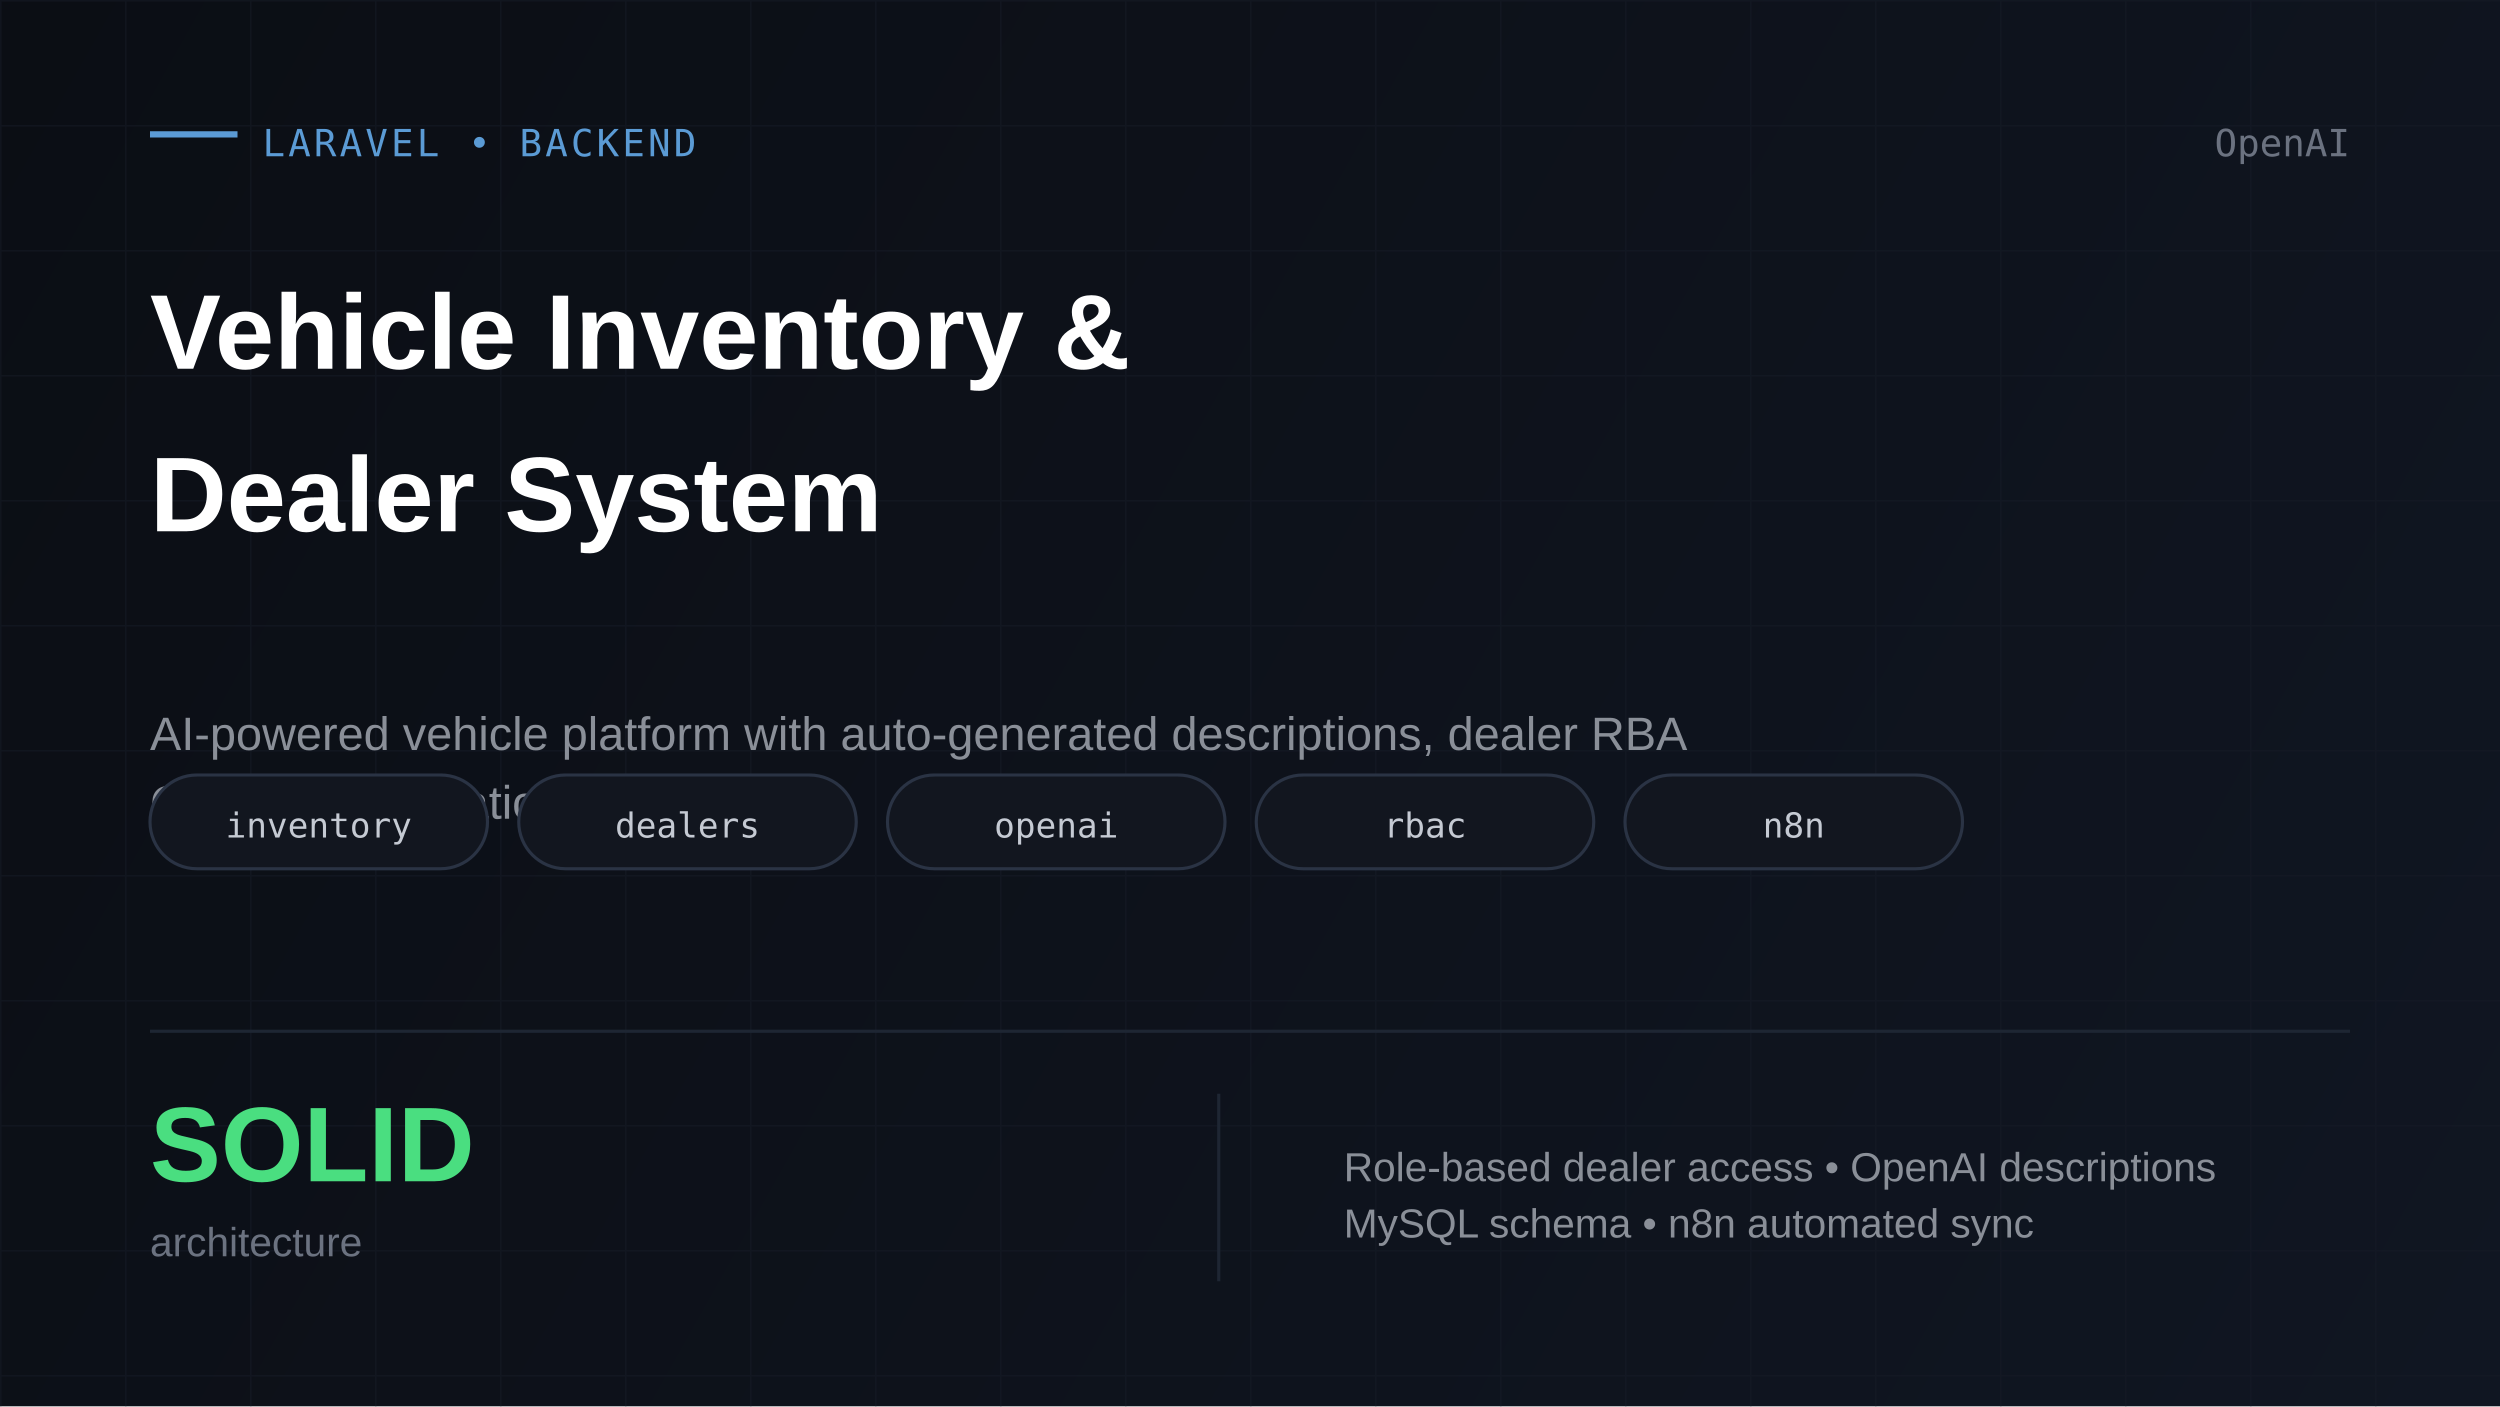
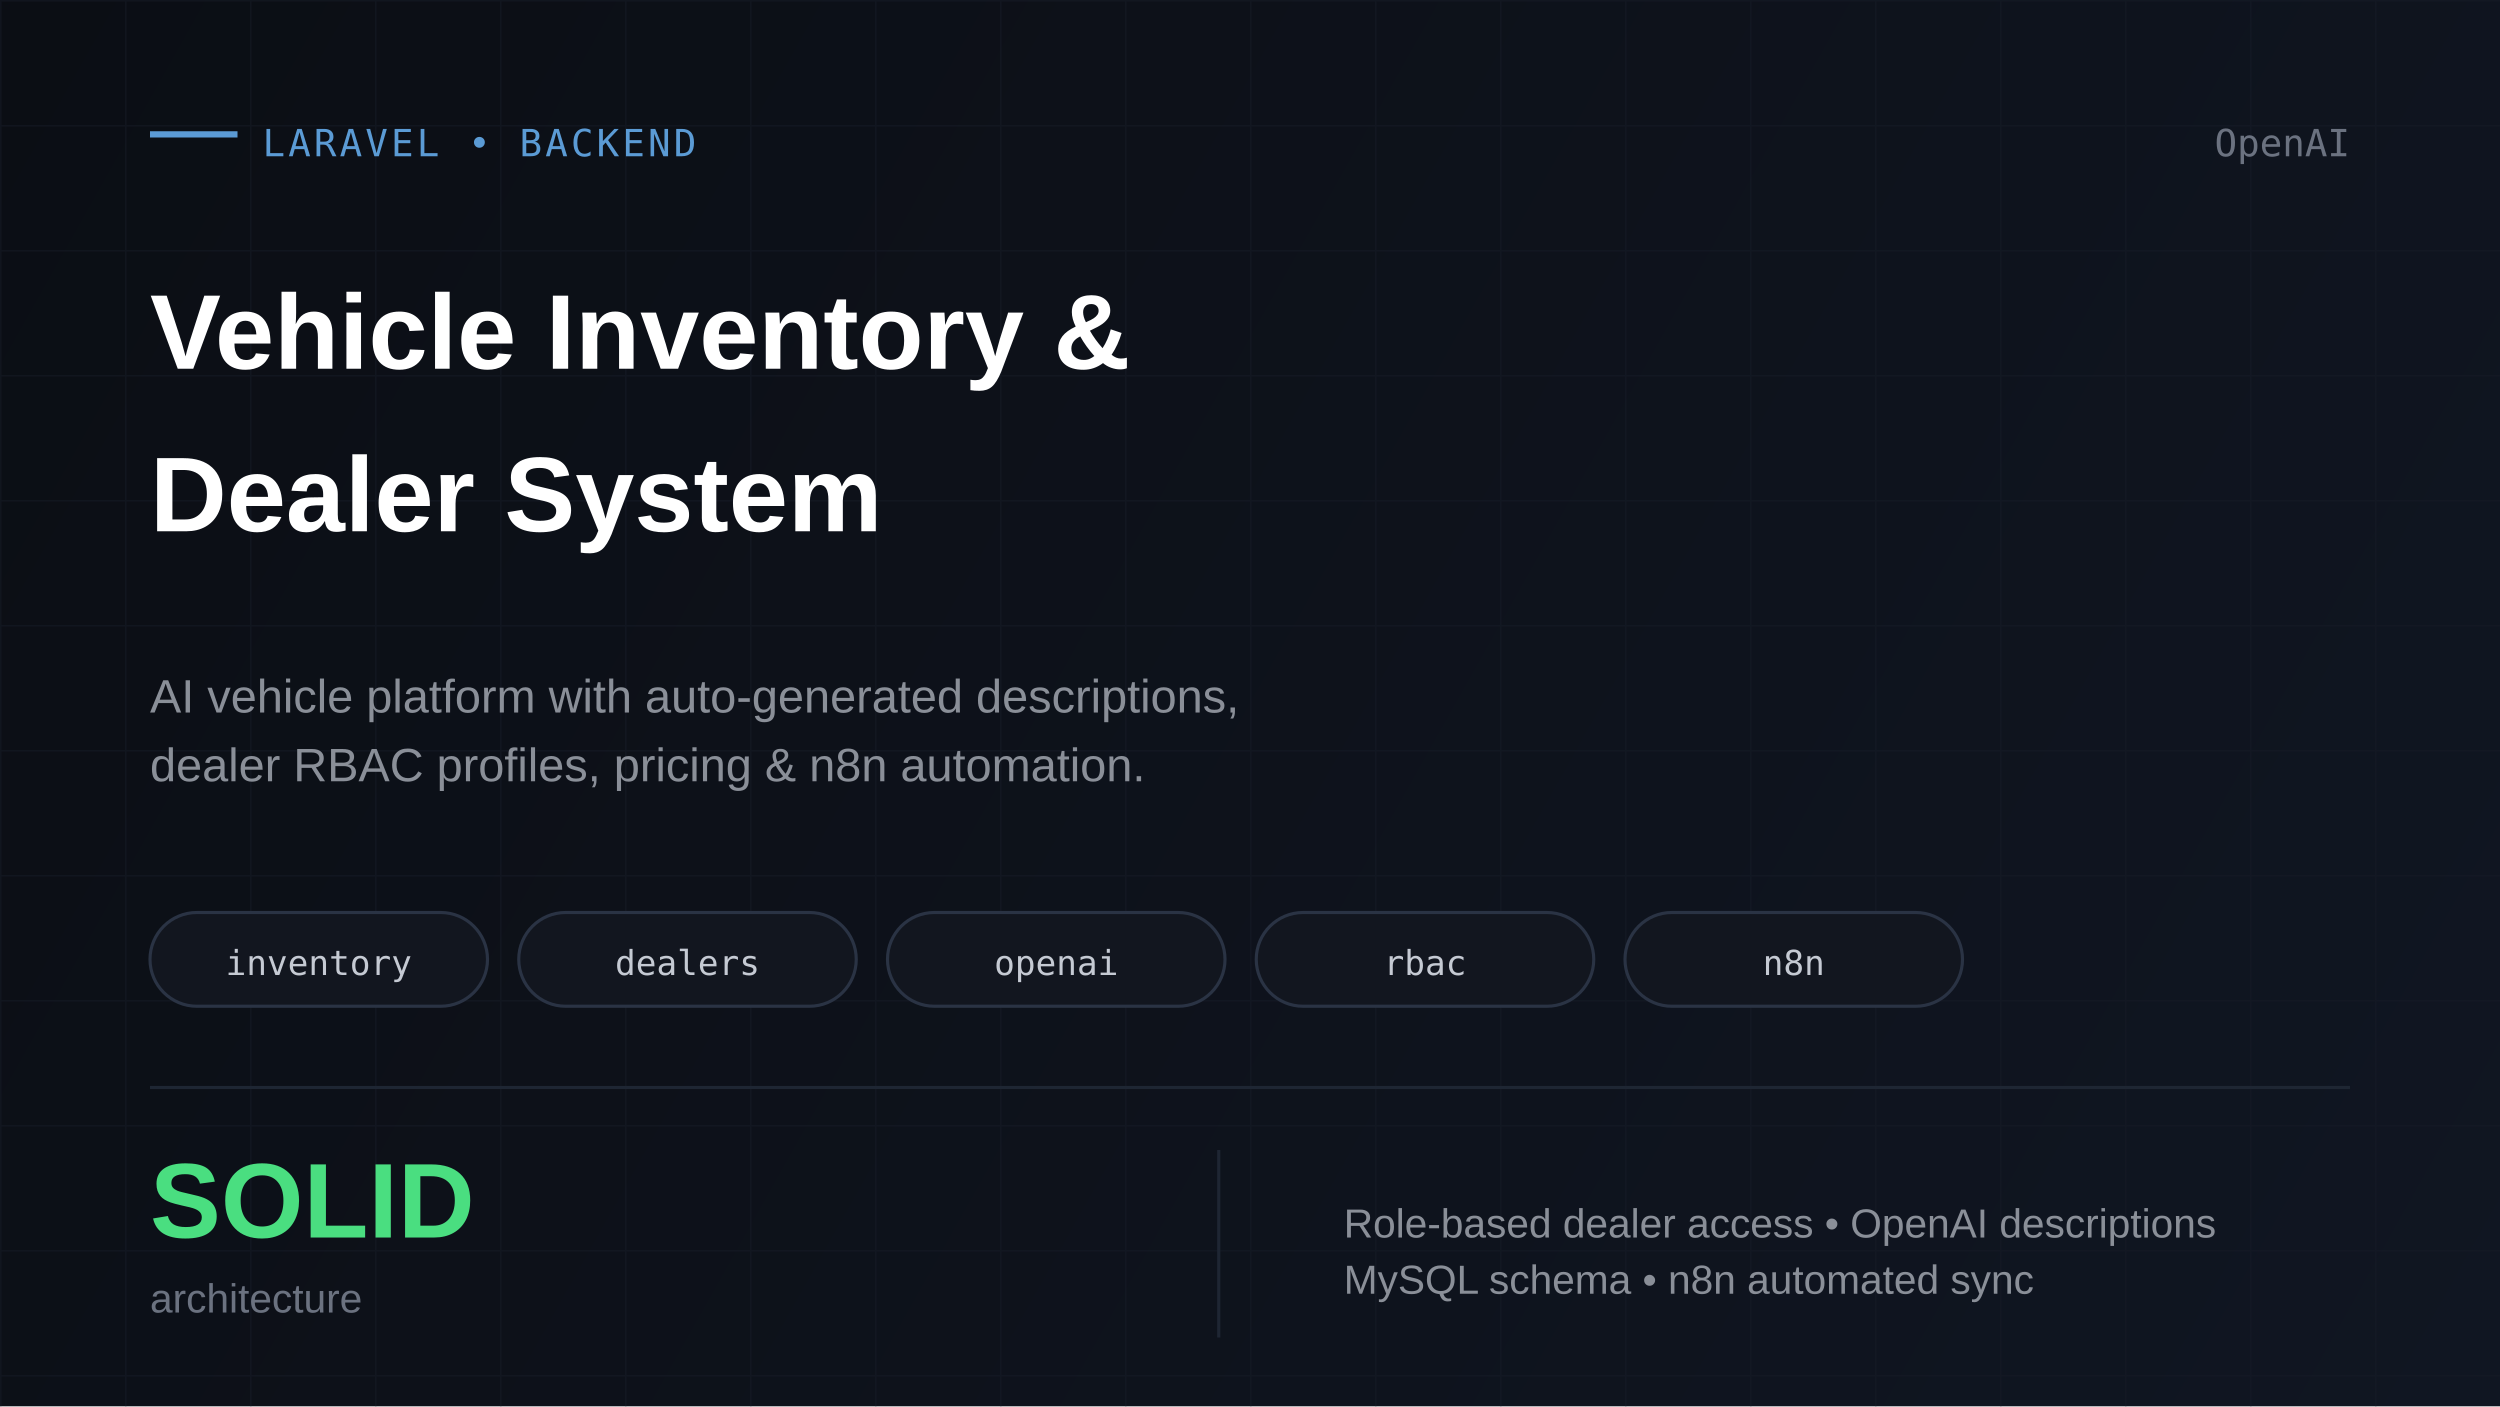
- <svg xmlns="http://www.w3.org/2000/svg" width="800" height="450" viewBox="0 0 800 450" role="img">
+ <svg xmlns="http://www.w3.org/2000/svg" width="800" height="450" viewBox="0 0 800 450" role="img" aria-label="Vehicle Inventory &amp; Dealer System">
  <defs>
-     <pattern id="grid" width="40" height="40" patternUnits="userSpaceOnUse">
+     <pattern id="grid-vehicle" width="40" height="40" patternUnits="userSpaceOnUse">
      <path d="M 40 0 L 0 0 0 40" fill="none" stroke="#151B26" stroke-width="1" />
    </pattern>
-     <linearGradient id="bg" x1="0" y1="0" x2="800" y2="450" gradientUnits="userSpaceOnUse">
+     <linearGradient id="bg-vehicle" x1="0" y1="0" x2="800" y2="450" gradientUnits="userSpaceOnUse">
      <stop offset="0%" stop-color="#0B0E14" />
      <stop offset="100%" stop-color="#101622" />
    </linearGradient>
  </defs>
-   <rect width="800" height="450" fill="url(#bg)" />
-   <rect width="800" height="450" fill="url(#grid)" opacity="0.55" />
+   <rect width="800" height="450" fill="url(#bg-vehicle)" />
+   <rect width="800" height="450" fill="url(#grid-vehicle)" opacity="0.55" />
  <rect x="48" y="42" width="28" height="2" fill="#5B9BD5" />
  <text x="84" y="50" fill="#5B9BD5" font-family="Consolas, monospace" font-size="12" letter-spacing="1">LARAVEL • BACKEND</text>
  <text x="752" y="50" fill="#6B7280" font-family="Consolas, monospace" font-size="12" text-anchor="end">OpenAI</text>
  <text x="48" y="118" fill="#FFFFFF" font-family="Arial, Helvetica, sans-serif" font-size="34" font-weight="700">
    <tspan x="48" dy="0">Vehicle Inventory &amp;</tspan>
    <tspan x="48" dy="52">Dealer System</tspan>
  </text>
-   <text x="48" y="240" fill="#8A8F98" font-family="Arial, Helvetica, sans-serif" font-size="15">
-     <tspan x="48" dy="0">AI-powered vehicle platform with auto-generated descriptions, dealer RBA</tspan>
-     <tspan x="48" dy="22">C &amp; n8n automation.</tspan>
+   <text x="48" y="228" fill="#8A8F98" font-family="Arial, Helvetica, sans-serif" font-size="15">
+     <tspan x="48" dy="0">AI vehicle platform with auto-generated descriptions,</tspan>
+     <tspan x="48" dy="22">dealer RBAC profiles, pricing &amp; n8n automation.</tspan>
  </text>
-   <rect x="48" y="248" width="108" height="30" rx="15" fill="#12161F" stroke="#2A3344" stroke-width="1" />
-   <text x="102" y="268" fill="#C5CAD3" font-family="Consolas, monospace" font-size="11" text-anchor="middle">inventory</text>
-   <rect x="166" y="248" width="108" height="30" rx="15" fill="#12161F" stroke="#2A3344" stroke-width="1" />
-   <text x="220" y="268" fill="#C5CAD3" font-family="Consolas, monospace" font-size="11" text-anchor="middle">dealers</text>
-   <rect x="284" y="248" width="108" height="30" rx="15" fill="#12161F" stroke="#2A3344" stroke-width="1" />
-   <text x="338" y="268" fill="#C5CAD3" font-family="Consolas, monospace" font-size="11" text-anchor="middle">openai</text>
-   <rect x="402" y="248" width="108" height="30" rx="15" fill="#12161F" stroke="#2A3344" stroke-width="1" />
-   <text x="456" y="268" fill="#C5CAD3" font-family="Consolas, monospace" font-size="11" text-anchor="middle">rbac</text>
-   <rect x="520" y="248" width="108" height="30" rx="15" fill="#12161F" stroke="#2A3344" stroke-width="1" />
-   <text x="574" y="268" fill="#C5CAD3" font-family="Consolas, monospace" font-size="11" text-anchor="middle">n8n</text>
-   <line x1="48" y1="330" x2="752" y2="330" stroke="#1E2633" stroke-width="1" />
-   <text x="48" y="378" fill="#4ADE80" font-family="Arial, Helvetica, sans-serif" font-size="34" font-weight="700">SOLID</text>
-   <text x="48" y="402" fill="#6B7280" font-family="Arial, Helvetica, sans-serif" font-size="13">architecture</text>
-   <line x1="390" y1="350" x2="390" y2="410" stroke="#1E2633" stroke-width="1" />
-   <text x="430" y="378" fill="#8A8F98" font-family="Arial, Helvetica, sans-serif" font-size="13">
+   <rect x="48" y="292" width="108" height="30" rx="15" fill="#12161F" stroke="#2A3344" stroke-width="1" />
+   <text x="102" y="312" fill="#C5CAD3" font-family="Consolas, monospace" font-size="11" text-anchor="middle">inventory</text>
+   <rect x="166" y="292" width="108" height="30" rx="15" fill="#12161F" stroke="#2A3344" stroke-width="1" />
+   <text x="220" y="312" fill="#C5CAD3" font-family="Consolas, monospace" font-size="11" text-anchor="middle">dealers</text>
+   <rect x="284" y="292" width="108" height="30" rx="15" fill="#12161F" stroke="#2A3344" stroke-width="1" />
+   <text x="338" y="312" fill="#C5CAD3" font-family="Consolas, monospace" font-size="11" text-anchor="middle">openai</text>
+   <rect x="402" y="292" width="108" height="30" rx="15" fill="#12161F" stroke="#2A3344" stroke-width="1" />
+   <text x="456" y="312" fill="#C5CAD3" font-family="Consolas, monospace" font-size="11" text-anchor="middle">rbac</text>
+   <rect x="520" y="292" width="108" height="30" rx="15" fill="#12161F" stroke="#2A3344" stroke-width="1" />
+   <text x="574" y="312" fill="#C5CAD3" font-family="Consolas, monospace" font-size="11" text-anchor="middle">n8n</text>
+   <line x1="48" y1="348" x2="752" y2="348" stroke="#1E2633" stroke-width="1" />
+   <text x="48" y="396" fill="#4ADE80" font-family="Arial, Helvetica, sans-serif" font-size="34" font-weight="700">SOLID</text>
+   <text x="48" y="420" fill="#6B7280" font-family="Arial, Helvetica, sans-serif" font-size="13">architecture</text>
+   <line x1="390" y1="368" x2="390" y2="428" stroke="#1E2633" stroke-width="1" />
+   <text x="430" y="396" fill="#8A8F98" font-family="Arial, Helvetica, sans-serif" font-size="13">
    <tspan x="430" dy="0">Role-based dealer access • OpenAI descriptions</tspan>
    <tspan x="430" dy="18">MySQL schema • n8n automated sync</tspan>
  </text>
</svg>
